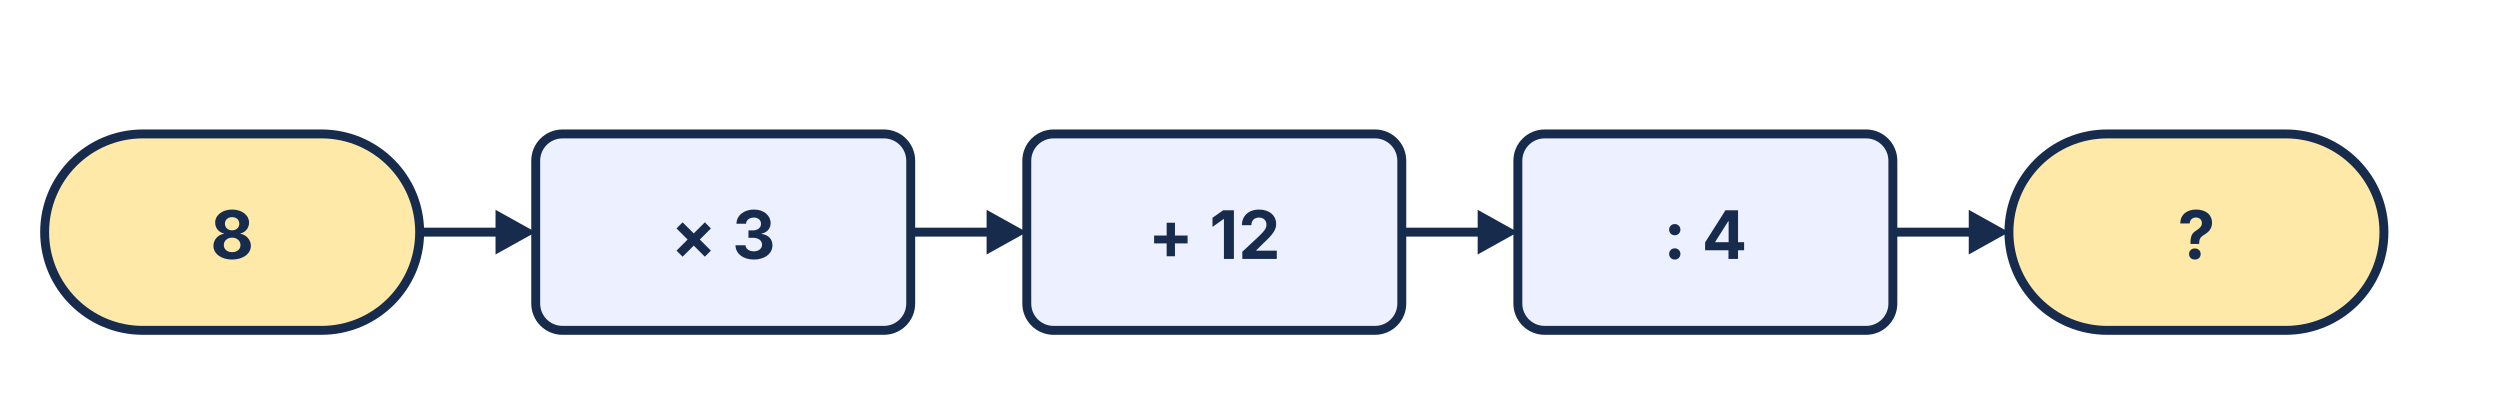
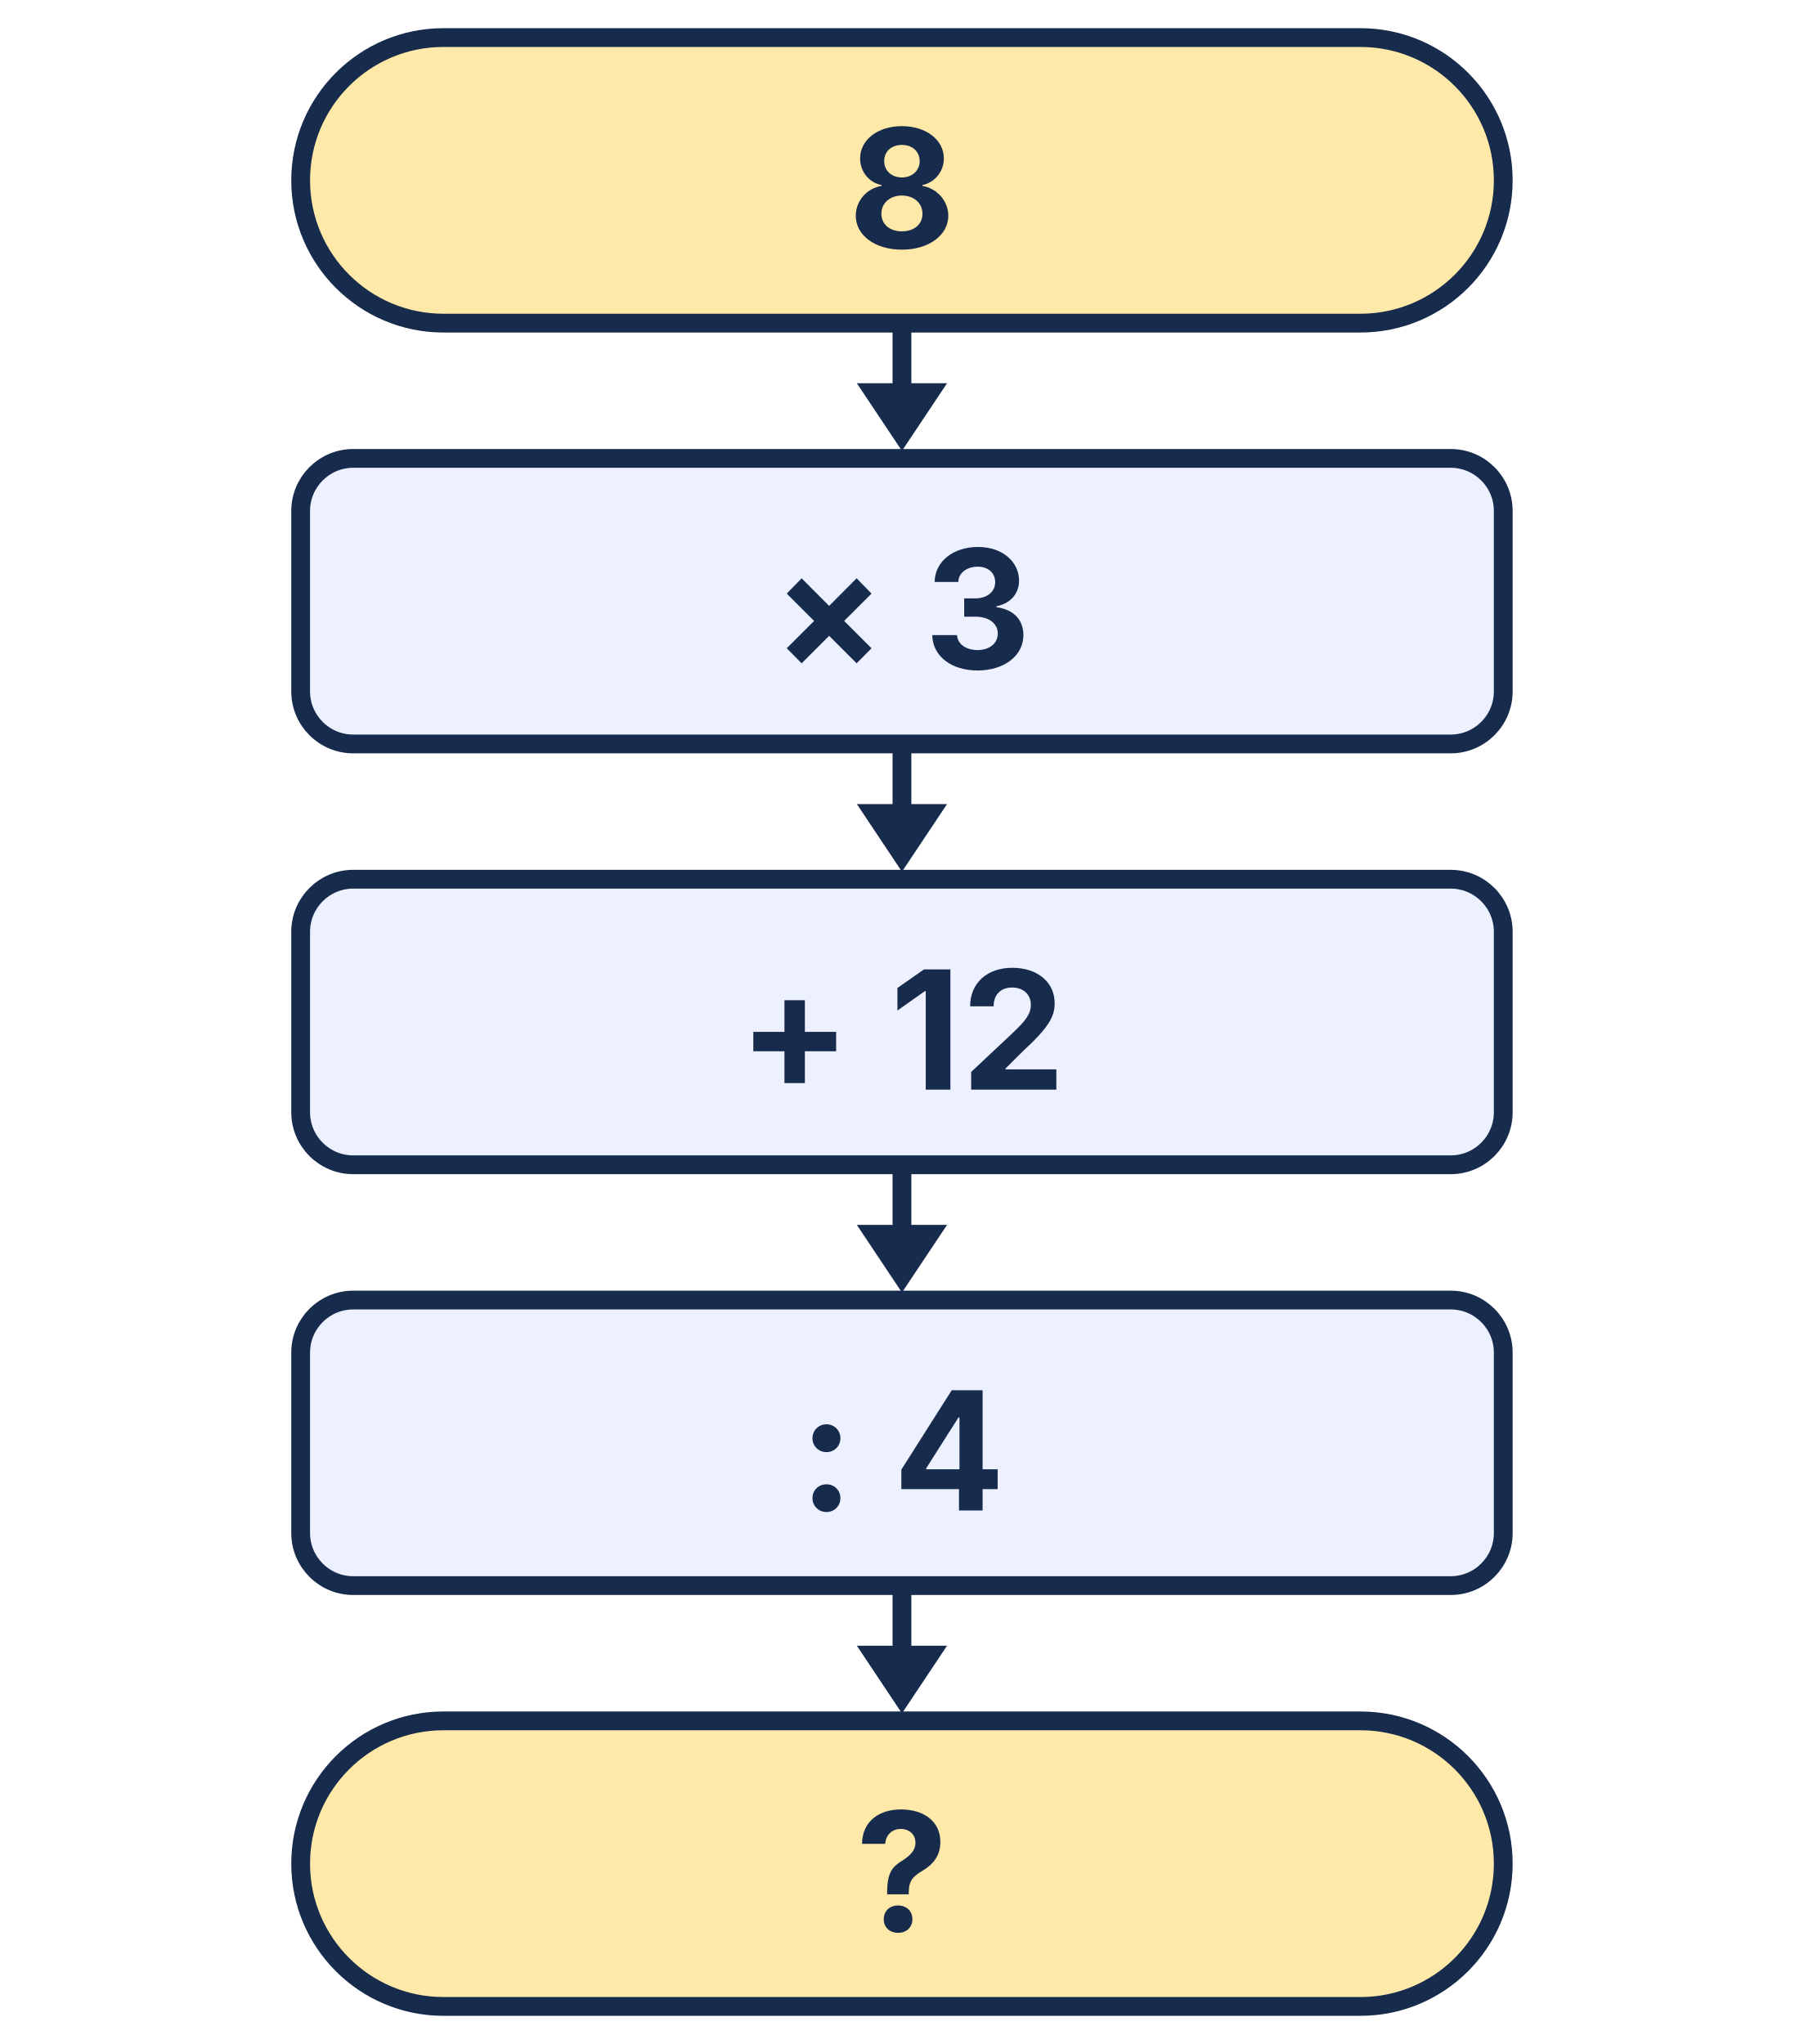
- <svg xmlns="http://www.w3.org/2000/svg" viewBox="0 0 560 90" width="560" role="img">
-   <rect x="10" y="30" width="84" height="44" rx="22" fill="#ffe9a8" stroke="#172b4d" stroke-width="2" />
-   <text x="52" y="58" font-size="15" text-anchor="middle" fill="#172b4d" font-family="Inter,Arial,sans-serif" font-weight="700">8</text>
-   <line x1="94" y1="52" x2="112" y2="52" stroke="#172b4d" stroke-width="2" />
-   <path d="M111 47 L120 52 L111 57 Z" fill="#172b4d" stroke="none" />
-   <rect x="120" y="30" width="84" height="44" rx="6" fill="#edf1ff" stroke="#172b4d" stroke-width="2" />
-   <text x="162" y="58" font-size="15" text-anchor="middle" fill="#172b4d" font-family="Inter,Arial,sans-serif" font-weight="700">× 3</text>
-   <line x1="204" y1="52" x2="222" y2="52" stroke="#172b4d" stroke-width="2" />
-   <path d="M221 47 L230 52 L221 57 Z" fill="#172b4d" stroke="none" />
-   <rect x="230" y="30" width="84" height="44" rx="6" fill="#edf1ff" stroke="#172b4d" stroke-width="2" />
-   <text x="272" y="58" font-size="15" text-anchor="middle" fill="#172b4d" font-family="Inter,Arial,sans-serif" font-weight="700">+ 12</text>
-   <line x1="314" y1="52" x2="332" y2="52" stroke="#172b4d" stroke-width="2" />
-   <path d="M331 47 L340 52 L331 57 Z" fill="#172b4d" stroke="none" />
-   <rect x="340" y="30" width="84" height="44" rx="6" fill="#edf1ff" stroke="#172b4d" stroke-width="2" />
-   <text x="382" y="58" font-size="15" text-anchor="middle" fill="#172b4d" font-family="Inter,Arial,sans-serif" font-weight="700">: 4</text>
-   <line x1="424" y1="52" x2="442" y2="52" stroke="#172b4d" stroke-width="2" />
-   <path d="M441 47 L450 52 L441 57 Z" fill="#172b4d" stroke="none" />
-   <rect x="450" y="30" width="84" height="44" rx="22" fill="#ffe9a8" stroke="#172b4d" stroke-width="2" />
-   <text x="492" y="58" font-size="15" text-anchor="middle" fill="#172b4d" font-family="Inter,Arial,sans-serif" font-weight="700">?</text>
+ <svg xmlns="http://www.w3.org/2000/svg" viewBox="0 0 240 272" width="240" role="img" aria-label="Diagram alir: 8, dikali 3, ditambah 12, dibagi 4, hasil ditanyakan">
+   <rect x="40" y="5" width="160" height="38" rx="19" fill="#ffe9a8" stroke="#172b4d" stroke-width="2.5" />
+   <text x="120" y="25" font-size="22" text-anchor="middle" dominant-baseline="central" fill="#172b4d" font-family="Inter,Arial,sans-serif" font-weight="700">8</text>
+   <line x1="120" y1="44" x2="120" y2="52" stroke="#172b4d" stroke-width="2.5" />
+   <path d="M114 51 L120 60 L126 51 Z" fill="#172b4d" />
+   <rect x="40" y="61" width="160" height="38" rx="7" fill="#edf1ff" stroke="#172b4d" stroke-width="2.5" />
+   <text x="120" y="81" font-size="22" text-anchor="middle" dominant-baseline="central" fill="#172b4d" font-family="Inter,Arial,sans-serif" font-weight="700">× 3</text>
+   <line x1="120" y1="100" x2="120" y2="108" stroke="#172b4d" stroke-width="2.5" />
+   <path d="M114 107 L120 116 L126 107 Z" fill="#172b4d" />
+   <rect x="40" y="117" width="160" height="38" rx="7" fill="#edf1ff" stroke="#172b4d" stroke-width="2.5" />
+   <text x="120" y="137" font-size="22" text-anchor="middle" dominant-baseline="central" fill="#172b4d" font-family="Inter,Arial,sans-serif" font-weight="700">+ 12</text>
+   <line x1="120" y1="156" x2="120" y2="164" stroke="#172b4d" stroke-width="2.5" />
+   <path d="M114 163 L120 172 L126 163 Z" fill="#172b4d" />
+   <rect x="40" y="173" width="160" height="38" rx="7" fill="#edf1ff" stroke="#172b4d" stroke-width="2.5" />
+   <text x="120" y="193" font-size="22" text-anchor="middle" dominant-baseline="central" fill="#172b4d" font-family="Inter,Arial,sans-serif" font-weight="700">: 4</text>
+   <line x1="120" y1="212" x2="120" y2="220" stroke="#172b4d" stroke-width="2.5" />
+   <path d="M114 219 L120 228 L126 219 Z" fill="#172b4d" />
+   <rect x="40" y="229" width="160" height="38" rx="19" fill="#ffe9a8" stroke="#172b4d" stroke-width="2.5" />
+   <text x="120" y="249" font-size="22" text-anchor="middle" dominant-baseline="central" fill="#172b4d" font-family="Inter,Arial,sans-serif" font-weight="700">?</text>
</svg>
